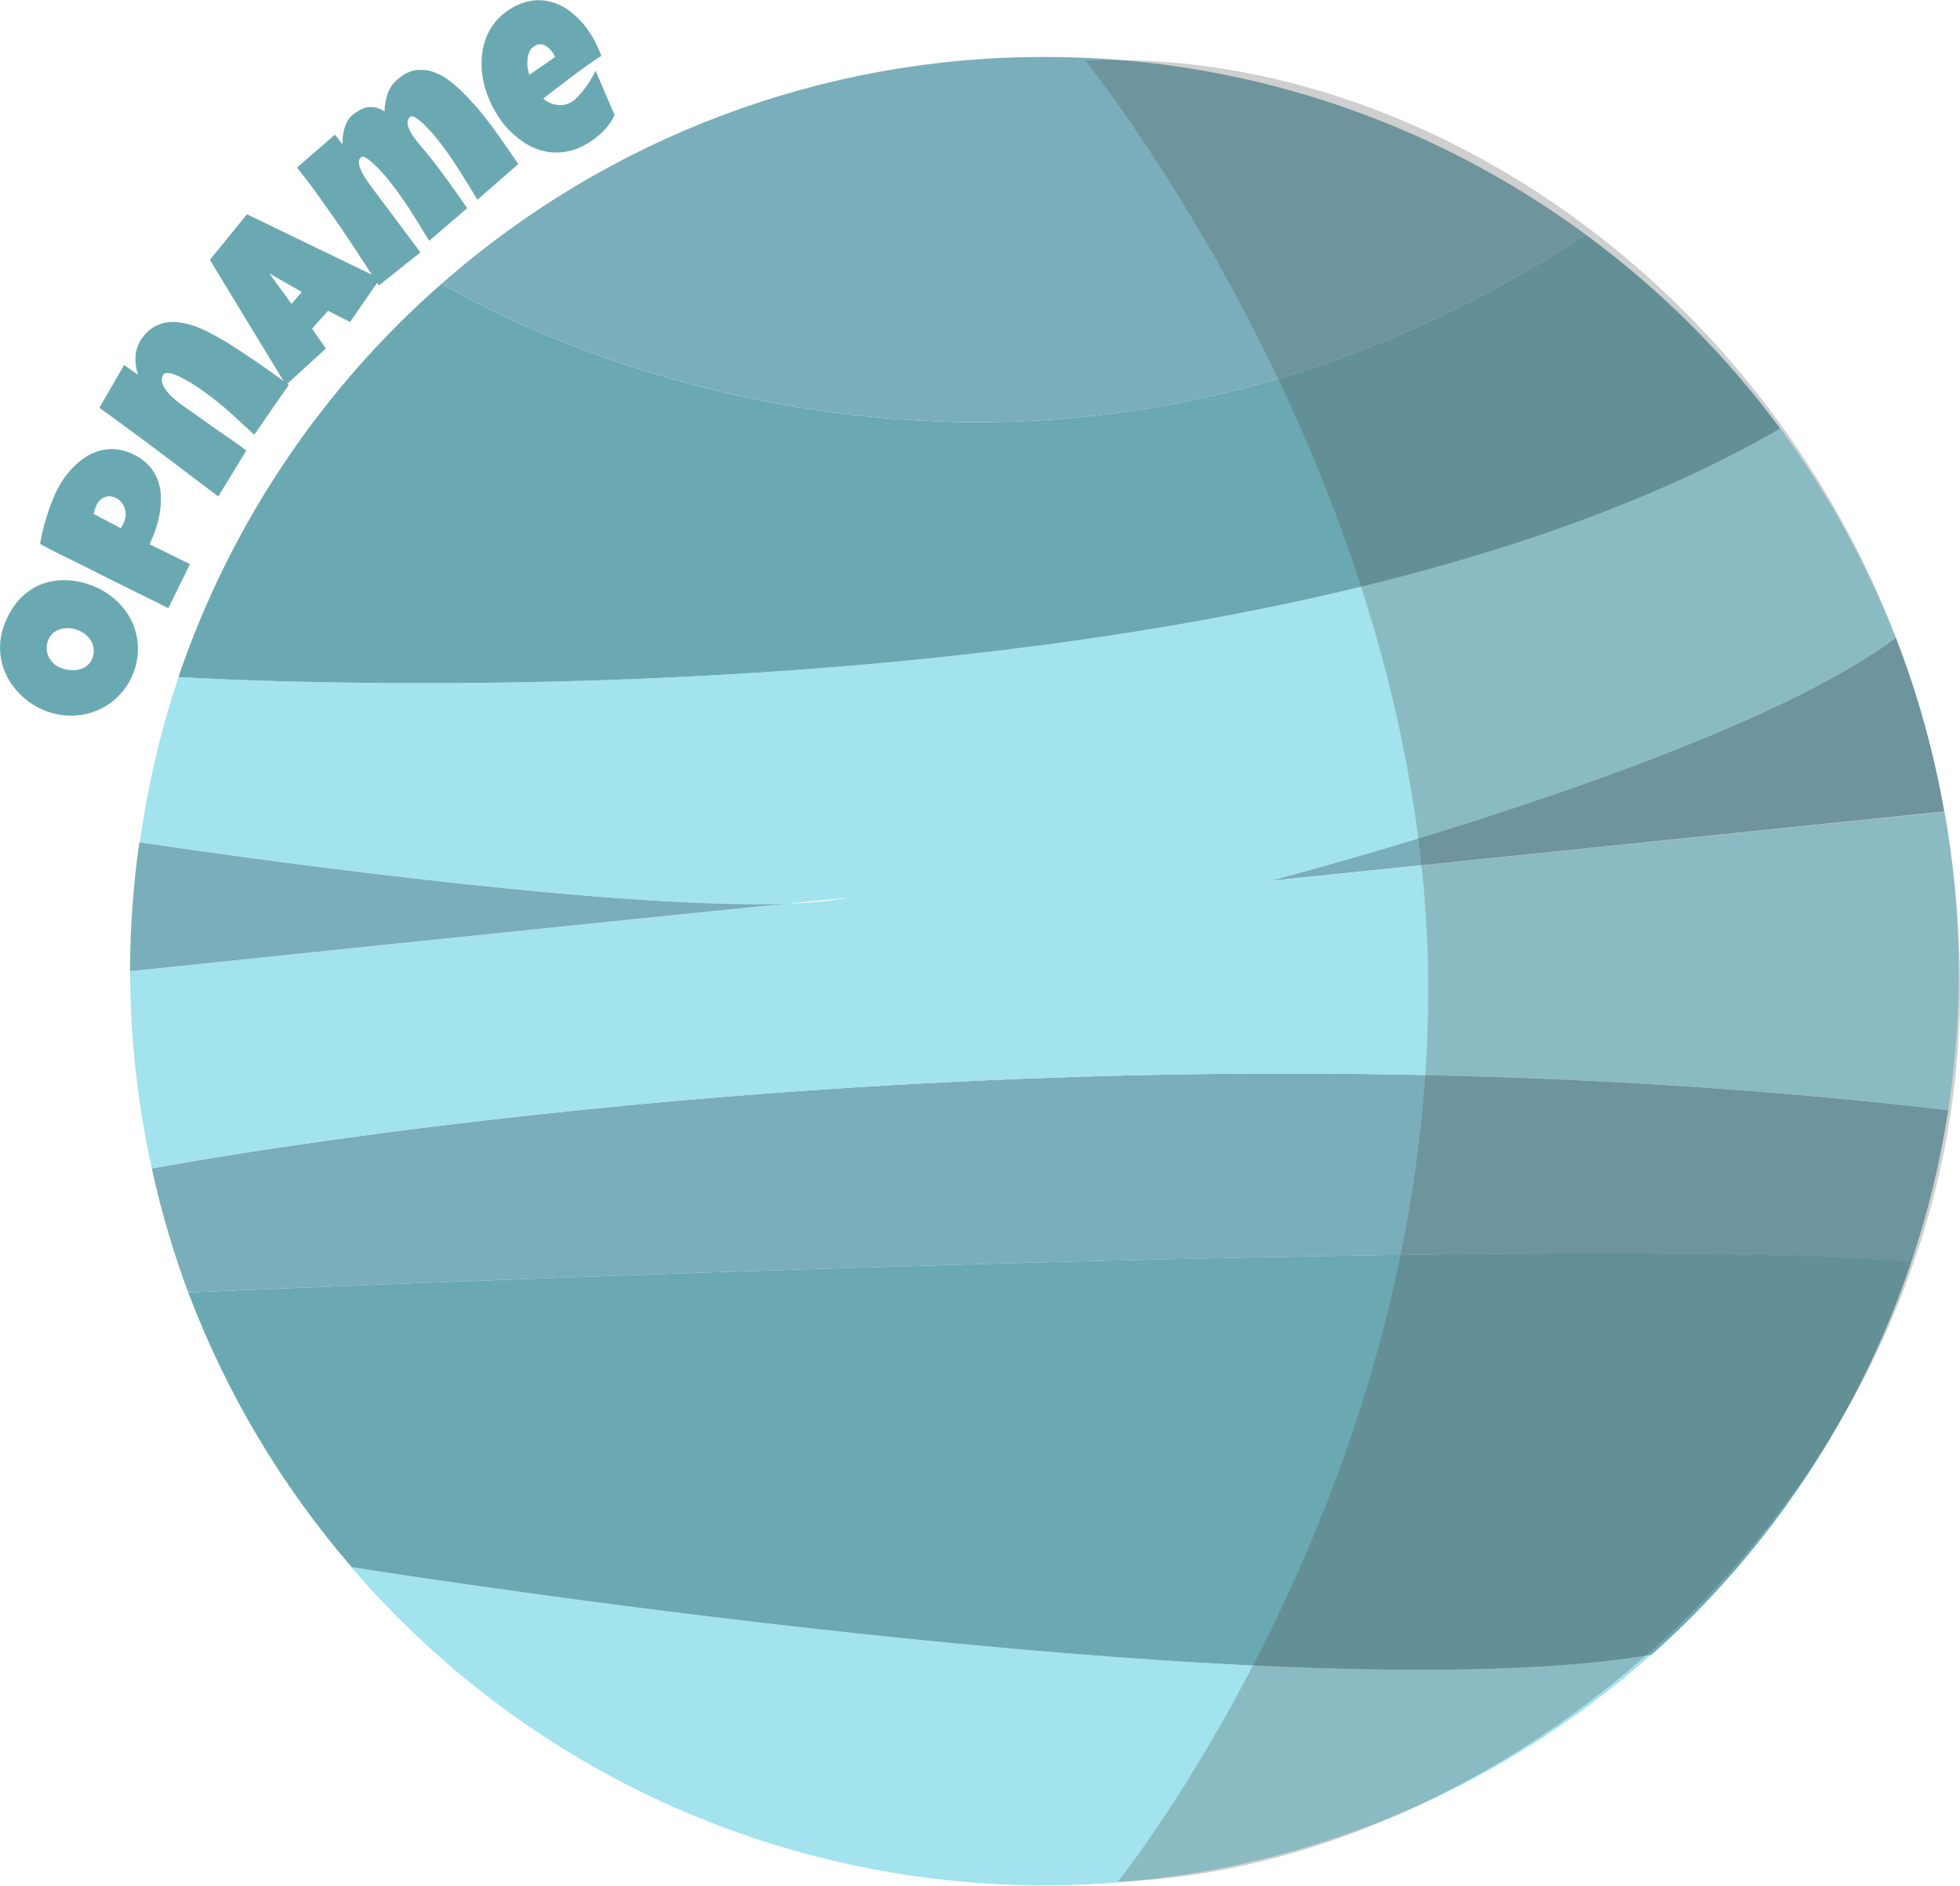
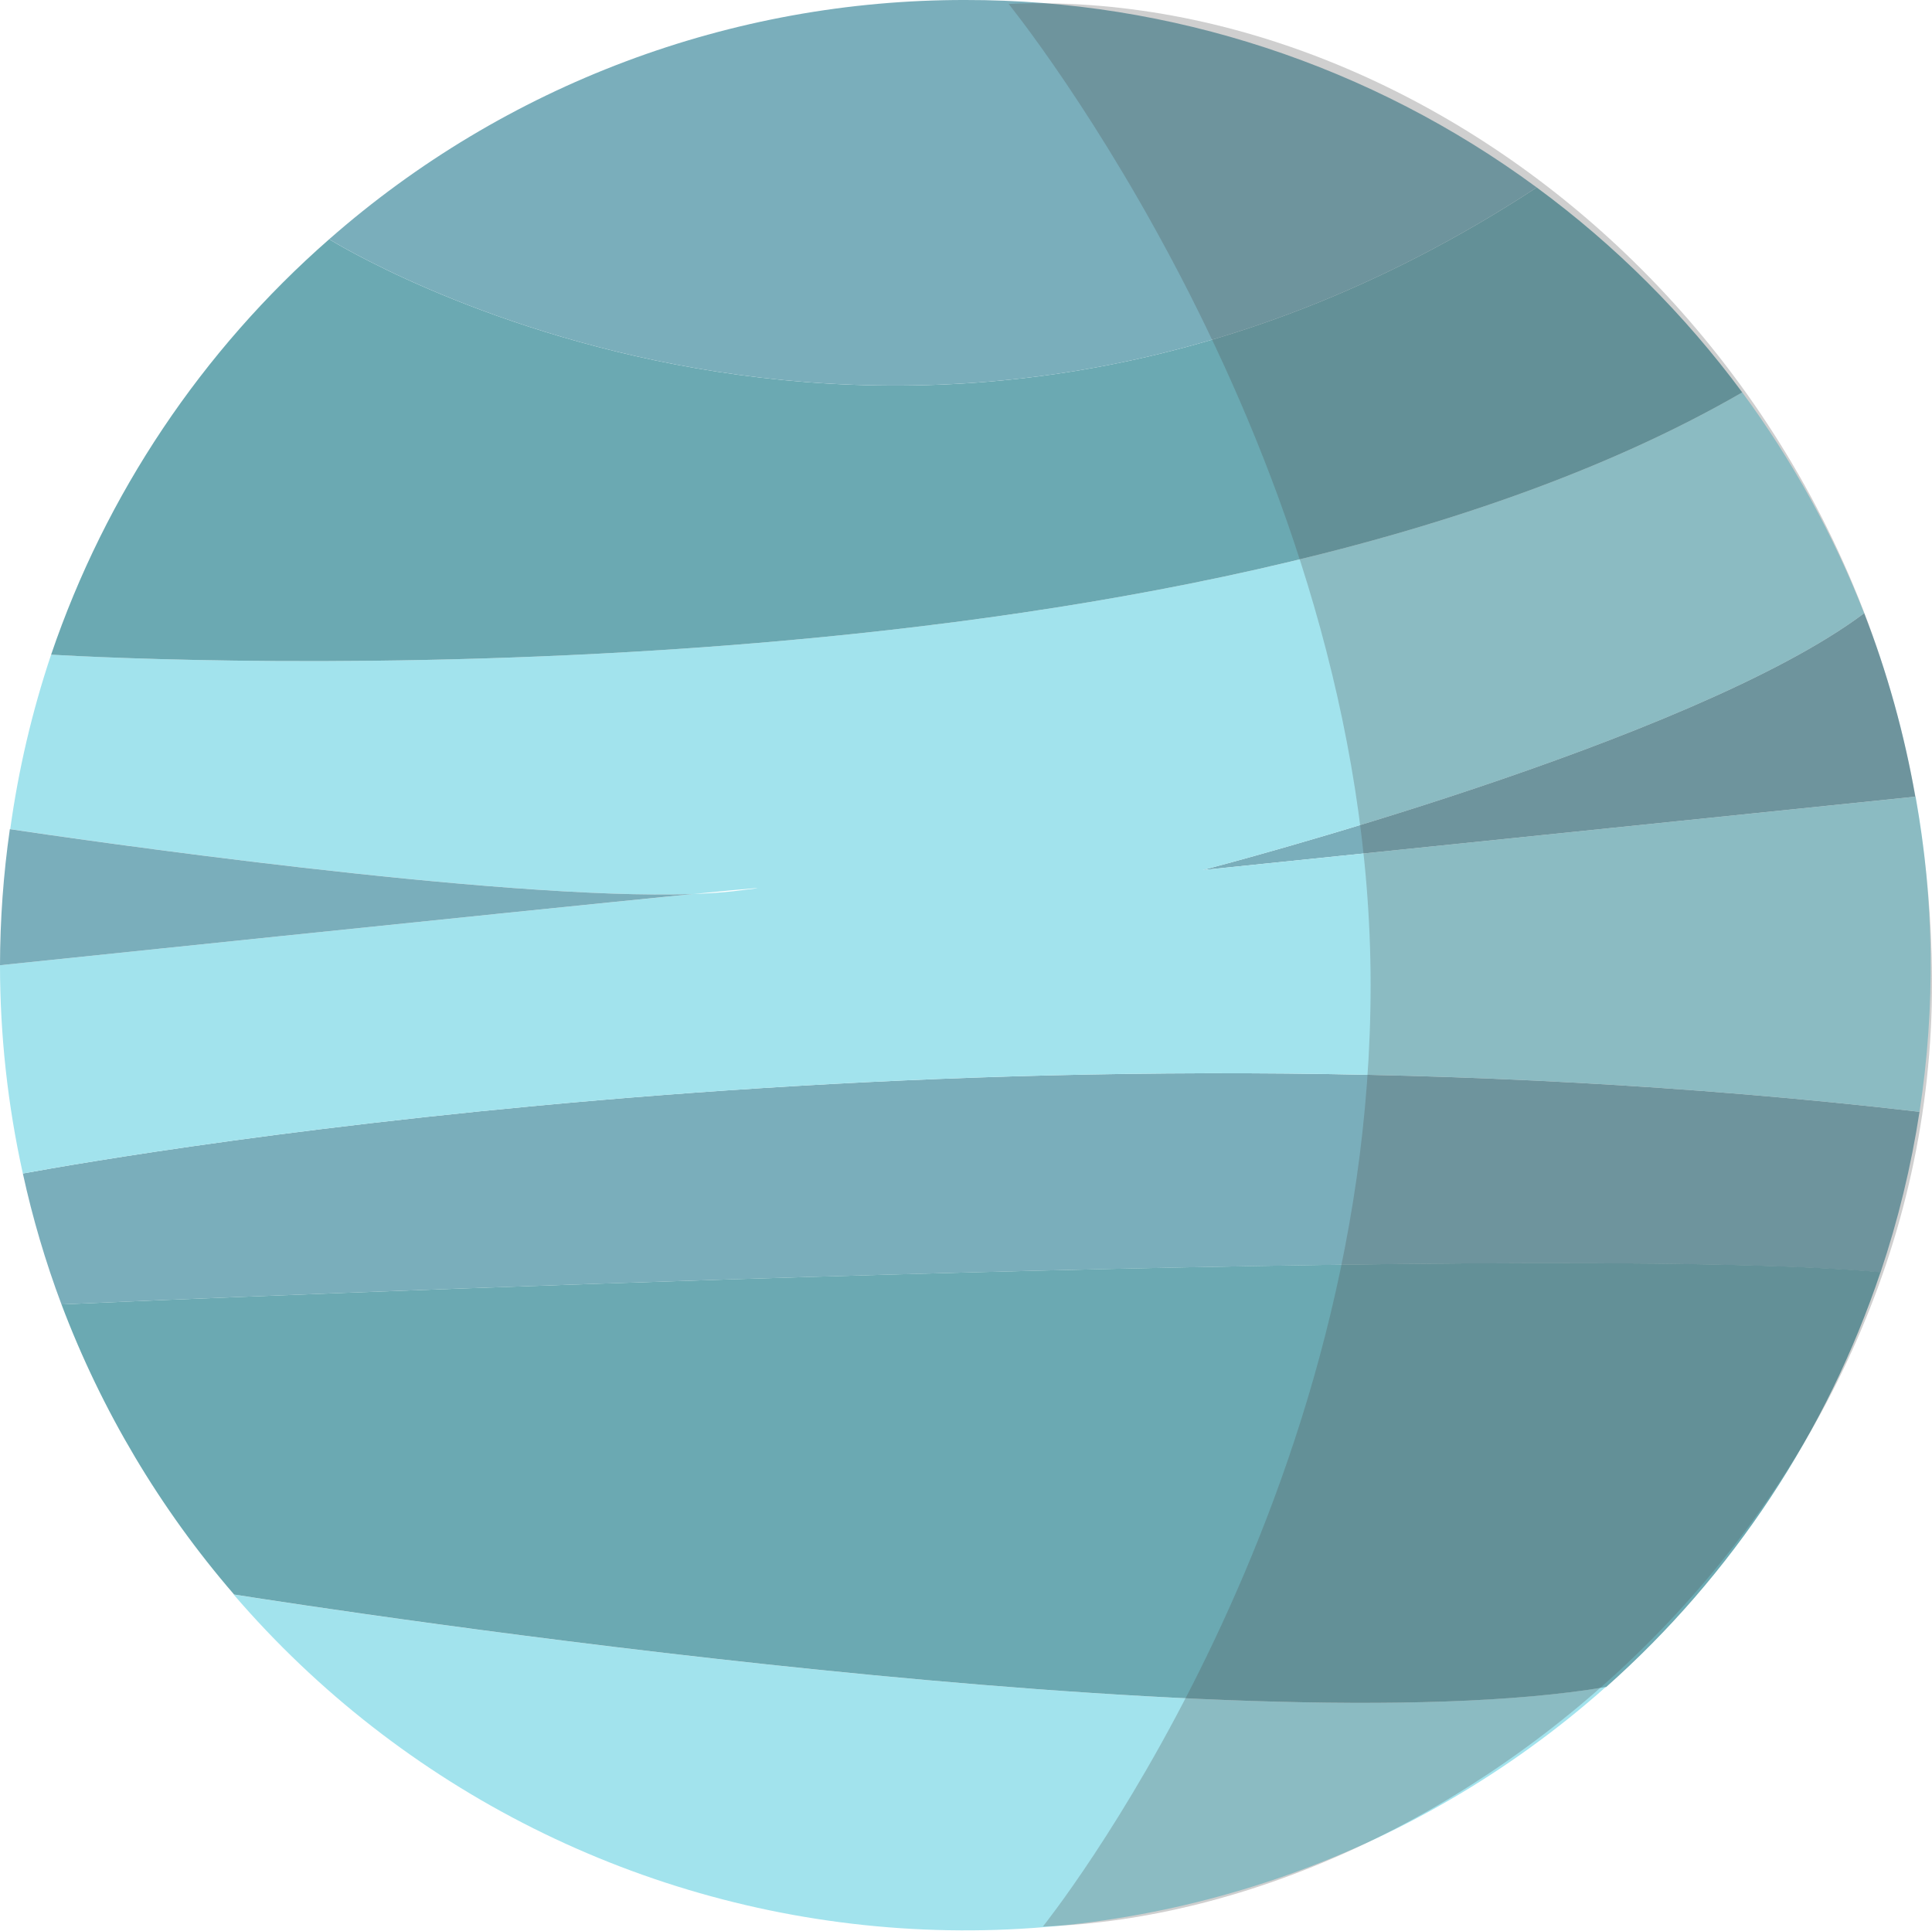
- <svg xmlns="http://www.w3.org/2000/svg" id="Laag_1" data-name="Laag 1" viewBox="0 0 283.42 272.67">
+ <svg xmlns="http://www.w3.org/2000/svg" id="Laag_1" data-name="Laag 1" viewBox="0 0 264.62 264.43">
  <defs>
-     <style>.cls-1{fill:#7aaebb;}.cls-2{fill:#a2e3ed;}.cls-3{fill:#6ba9b2;}.cls-4{fill:#4d4d4d;opacity:0.27;isolation:isolate;}</style>
+     <style>.cls-1{fill:#7aaebb;}.cls-2{fill:#a2e3ed;}.cls-3{fill:#6ba9b2;}.cls-4{fill:#4d4d4d;opacity:0.27;}</style>
  </defs>
-   <path class="cls-1" d="M282.76,172.14a131.16,131.16,0,0,1-5.34,22c-46.8-4.3-234.07,3.7-249.15,4.38A130.65,130.65,0,0,1,23,180.59C37,178,155.71,157.36,282.76,172.14Z" transform="translate(-1.05 -11.6)" />
-   <path class="cls-1" d="M184.58,139c2-.53,67-17.49,90.6-35.18a131.08,131.08,0,0,1,7,25.13Z" transform="translate(-1.05 -11.6)" />
-   <path class="cls-2" d="M275.18,103.84c-23.59,17.69-88.57,34.65-90.6,35.18L282.23,129a131.14,131.14,0,0,1,.53,43.17C155.76,157.36,37,178,23,180.59a132.93,132.93,0,0,1-3.13-28.53s70-7.29,95-9.76c2-.07,3.93-.2,5.56-.39,6.17-.72,2.86-.44-5.56.39-26.61.93-85.09-7.61-93.6-8.88a132.16,132.16,0,0,1,5.6-23.9c12.87.75,155.84,7.92,231.63-35.93A132.11,132.11,0,0,1,275.18,103.84Z" transform="translate(-1.05 -11.6)" />
-   <path class="cls-3" d="M64.94,52.61s79,49.51,165.39-7.09a132.6,132.6,0,0,1,28.15,28.07c-75.79,43.85-218.76,36.68-231.63,35.93A132.27,132.27,0,0,1,64.94,52.61Z" transform="translate(-1.05 -11.6)" />
-   <path class="cls-2" d="M51.85,238.26c13.53,2.13,137.64,21.17,187.94,12.67A132.12,132.12,0,0,1,53.27,239.88Z" transform="translate(-1.05 -11.6)" />
-   <path class="cls-1" d="M152.07,19.84a131.44,131.44,0,0,1,78.26,25.68C144,102.12,64.94,52.61,64.94,52.61A131.68,131.68,0,0,1,152.07,19.84Z" transform="translate(-1.05 -11.6)" />
-   <path class="cls-3" d="M28.27,198.52c15.08-.68,202.35-8.68,249.15-4.42a132.31,132.31,0,0,1-37.57,56.83c-50.3,8.5-174.41-10.54-187.94-12.67A132.48,132.48,0,0,1,28.27,198.52Z" transform="translate(-1.05 -11.6)" />
-   <path class="cls-1" d="M21.2,133.42c8.51,1.27,67,9.81,93.6,8.88-25,2.47-94.95,9.76-94.95,9.76A133.56,133.56,0,0,1,21.2,133.42Z" transform="translate(-1.05 -11.6)" />
-   <path class="cls-4" d="M284.47,154.26c.22,72.43-64.73,127.53-121.78,129.48,0,0,44.89-55.81,44.89-129S158,20.38,158,20.38C217.91,17.73,284.22,72.48,284.47,154.26Z" transform="translate(-1.05 -11.6)" />
-   <path class="cls-3" d="M13.88,96.12a11.12,11.12,0,0,1,2.44,1.14,10.36,10.36,0,0,1,2,1.64,10.13,10.13,0,0,1,1.5,2,9.46,9.46,0,0,1,.69,7.56,9.67,9.67,0,0,1-1.16,2.37,9.48,9.48,0,0,1-1.66,1.9,8.9,8.9,0,0,1-2.07,1.38,9.19,9.19,0,0,1-2.35.8,10.55,10.55,0,0,1-2.52.18,10.21,10.21,0,0,1-2.59-.49,11.19,11.19,0,0,1-2.37-1.12,10.54,10.54,0,0,1-2-1.64,10,10,0,0,1-1.51-2,9.6,9.6,0,0,1-.95-2.33A9.2,9.2,0,0,1,1.06,105a8.76,8.76,0,0,1,.45-2.59,11.66,11.66,0,0,1,1.92-3.62,8.55,8.55,0,0,1,6.39-3.27A10.92,10.92,0,0,1,13.88,96.12Zm-1.75,6.55a4.29,4.29,0,0,0-1.27-.22,3.51,3.51,0,0,0-1.22.19,2.8,2.8,0,0,0-1,.61,2.63,2.63,0,0,0-.68,1.09,3,3,0,0,0-.15,1.3,2.84,2.84,0,0,0,.37,1.14,3.18,3.18,0,0,0,.8.92,3.82,3.82,0,0,0,1.15.6,4.46,4.46,0,0,0,1.27.23,3.58,3.58,0,0,0,1.27-.16,2.74,2.74,0,0,0,1.08-.6,2.37,2.37,0,0,0,.7-1.09,2.85,2.85,0,0,0,.14-1.31,2.94,2.94,0,0,0-.42-1.16,3.6,3.6,0,0,0-.86-.93A4.15,4.15,0,0,0,12.13,102.67Z" transform="translate(-1.05 -11.6)" />
-   <path class="cls-3" d="M20.37,77.33a7.17,7.17,0,0,1,2.16,1.55,6.44,6.44,0,0,1,1.27,2,6.94,6.94,0,0,1,.5,2.26,11.61,11.61,0,0,1-.11,2.42A15.16,15.16,0,0,1,23.61,88a20.78,20.78,0,0,1-.93,2.32l5.84,2.86-3.13,6.38-3-1.5-2.94-1.45-2.93-1.45-3-1.52c-1.11-.56-2.22-1.11-3.34-1.65s-2.23-1.11-3.34-1.72a28.68,28.68,0,0,1,.94-3.89A28,28,0,0,1,9.22,82.6a15.42,15.42,0,0,1,1.21-2A11.78,11.78,0,0,1,12,78.82a10,10,0,0,1,1.8-1.34,6.88,6.88,0,0,1,2-.78A7.09,7.09,0,0,1,18,76.6,7.2,7.2,0,0,1,20.37,77.33Zm-2.52,6.31a2,2,0,0,0-1.65-.14A2.2,2.2,0,0,0,15,84.66a5,5,0,0,0-.24.62,5.53,5.53,0,0,0-.17.64L18.52,88c.08-.12.15-.24.21-.35s.12-.25.18-.37a3.18,3.18,0,0,0,.3-1,2.77,2.77,0,0,0-.07-1,2.68,2.68,0,0,0-.45-.93A2.25,2.25,0,0,0,17.85,83.64Z" transform="translate(-1.05 -11.6)" />
-   <path class="cls-3" d="M37.25,63.34c1,.64,1.89,1.28,2.81,1.93s1.84,1.32,2.75,2l-5,7.21c-1.32-1.26-2.67-2.48-4-3.67a43.92,43.92,0,0,0-4.33-3.32l-.54-.34c-.25-.16-.53-.33-.86-.51s-.66-.36-1-.53a8,8,0,0,0-1-.41,2.68,2.68,0,0,0-.86-.16.61.61,0,0,0-.54.24,1.27,1.27,0,0,0-.23.89,2.29,2.29,0,0,0,.32.94,4.58,4.58,0,0,0,.68.91,11.28,11.28,0,0,0,.87.83c.3.26.6.5.88.71l.7.5c1.47,1,2.93,2.08,4.38,3.09s2.92,2,4.39,3.11l-4.06,6.64q-4.3-3.27-8.56-6.47t-8.63-6.36L19,64.39l2,1.41a9.93,9.93,0,0,1-.3-1.31,7.3,7.3,0,0,1-.06-1.32,5.66,5.66,0,0,1,.24-1.28,4.73,4.73,0,0,1,.59-1.22A5.63,5.63,0,0,1,23.12,59a5.32,5.32,0,0,1,1.9-.75,6.72,6.72,0,0,1,2.1,0,11.91,11.91,0,0,1,2.19.55,19.74,19.74,0,0,1,2.2,1c.74.38,1.44.77,2.12,1.18s1.33.83,1.94,1.24Z" transform="translate(-1.05 -11.6)" />
-   <path class="cls-3" d="M56,51.89l-4.33,6.28-3.18-1.62-2.32,2.58,2,2.88-5.77,5.27-11-18.1,5.36-6.59ZM44.7,53.83,40,51.15l3.2,4.39Z" transform="translate(-1.05 -11.6)" />
-   <path class="cls-3" d="M70.91,28.23q1.36,1.71,2.6,3.49T76,35.32l-5.91,5.17q-1.38-2.3-2.81-4.55a49.62,49.62,0,0,0-3.1-4.35l-.38-.45c-.18-.21-.39-.45-.64-.72s-.49-.52-.77-.79a8.34,8.34,0,0,0-.8-.71,2.87,2.87,0,0,0-.71-.44.49.49,0,0,0-.5,0,1,1,0,0,0-.4.84,2.68,2.68,0,0,0,.25,1,5.62,5.62,0,0,0,.58,1c.23.32.42.58.57.77s.54.66.82,1,.56.66.84,1c1,1.23,1.93,2.49,2.85,3.76s1.82,2.56,2.71,3.86l-5.49,4.72q-1.38-2.3-2.81-4.53a52.62,52.62,0,0,0-3.11-4.33l-.39-.47c-.19-.22-.41-.47-.66-.74s-.51-.55-.8-.82a10.57,10.57,0,0,0-.83-.74,3.45,3.45,0,0,0-.73-.46.48.48,0,0,0-.52,0,.81.81,0,0,0-.31.64,2.14,2.14,0,0,0,.15.86,5.29,5.29,0,0,0,.46,1c.19.33.39.65.6.95s.41.58.6.83l.41.55,6.67,8.93-6,4.78L53,48.54q-1.41-2.19-2.88-4.33c-1-1.43-2-2.84-3-4.25S45.05,37.18,44,35.83l5.49-4.76,1.08,1.4c0-.36,0-.74.06-1.15a6.55,6.55,0,0,1,.23-1.17,4.84,4.84,0,0,1,.45-1.07,3,3,0,0,1,.74-.87,7.35,7.35,0,0,1,1.13-.75,3.44,3.44,0,0,1,1.08-.36,2.73,2.73,0,0,1,1.13.06,4.78,4.78,0,0,1,1.26.55c0-.48.08-.94.15-1.39a6.48,6.48,0,0,1,.33-1.26,5.23,5.23,0,0,1,.61-1.14,5.09,5.09,0,0,1,1-1A5.16,5.16,0,0,1,61,21.77a5.42,5.42,0,0,1,2.3.11,7.75,7.75,0,0,1,2.19,1,17.25,17.25,0,0,1,2,1.62,24.75,24.75,0,0,1,1.82,1.88C70,27.06,70.46,27.67,70.91,28.23Z" transform="translate(-1.05 -11.6)" />
-   <path class="cls-3" d="M86.91,17.27A18.29,18.29,0,0,1,88,19.68c-1.46.94-2.88,1.95-4.26,3l-4.14,3.17a3.75,3.75,0,0,0,2,.92,3.18,3.18,0,0,0,2.08-.41,4.47,4.47,0,0,0,1-.86,10.45,10.45,0,0,0,1-1.2A13.31,13.31,0,0,0,86.54,23q.38-.66.63-1.17l2.75,6.4a7.14,7.14,0,0,1-.75,1.31,9.06,9.06,0,0,1-1,1.15,10.14,10.14,0,0,1-1.18,1,9.59,9.59,0,0,1-1.26.81,8.4,8.4,0,0,1-2.61,1,8.08,8.08,0,0,1-2.54.11,8.4,8.4,0,0,1-2.4-.66A10.3,10.3,0,0,1,76,31.61a13,13,0,0,1-1.9-1.82,14.12,14.12,0,0,1-1.53-2.22A14.82,14.82,0,0,1,71.41,25a14.1,14.1,0,0,1-.65-2.77,11.67,11.67,0,0,1,0-2.77,9.35,9.35,0,0,1,.67-2.62,8.46,8.46,0,0,1,1.47-2.33,9,9,0,0,1,2.37-1.87,7.92,7.92,0,0,1,2.34-.88,6.91,6.91,0,0,1,2.26-.07,7.25,7.25,0,0,1,2.1.63,9.13,9.13,0,0,1,1.91,1.23,11.69,11.69,0,0,1,1.67,1.7A14.47,14.47,0,0,1,86.91,17.27Zm-5.72,2.29a4.3,4.3,0,0,0-.51-.72,2.89,2.89,0,0,0-.65-.57,2,2,0,0,0-.77-.26,1.38,1.38,0,0,0-.85.21,1.8,1.8,0,0,0-.78.81,3.14,3.14,0,0,0-.29,1.11,4.84,4.84,0,0,0,0,1.2,8.43,8.43,0,0,0,.25,1.09l3.73-2.58Z" transform="translate(-1.05 -11.6)" />
+   <path class="cls-1" d="M262.91,152.3a131.56,131.56,0,0,1-5.34,22C210.77,170,23.5,178,8.42,178.68a129.89,129.89,0,0,1-5.29-17.93C17.18,158.17,135.86,137.52,262.91,152.3Z" />
+   <path class="cls-1" d="M164.73,119.18c2-.53,67-17.49,90.6-35.18a131.49,131.49,0,0,1,7,25.13Z" />
+   <path class="cls-2" d="M255.33,84c-23.59,17.69-88.57,34.65-90.6,35.18l97.65-10.05a131.4,131.4,0,0,1,.53,43.17c-127-14.78-245.73,5.87-259.78,8.45A132.25,132.25,0,0,1,0,132.22s70-7.29,95-9.76c2-.07,3.93-.2,5.56-.39,6.17-.72,2.86-.44-5.56.39-26.61.93-85.09-7.61-93.6-8.88A131.86,131.86,0,0,1,7,89.68c12.87.75,155.84,7.92,231.63-35.93A132.38,132.38,0,0,1,255.33,84Z" />
+   <path class="cls-3" d="M45.09,32.77s79,49.51,165.39-7.09a133.07,133.07,0,0,1,28.15,28.07C162.84,97.6,19.87,90.43,7,89.68A132.32,132.32,0,0,1,45.09,32.77Z" />
+   <path class="cls-2" d="M32,218.42c13.53,2.13,137.64,21.17,187.94,12.67A132.12,132.12,0,0,1,32,218.42Z" />
+   <path class="cls-1" d="M132.22,0a131.49,131.49,0,0,1,78.26,25.68C124.1,82.28,45.09,32.77,45.09,32.77A131.7,131.7,0,0,1,132.22,0Z" />
+   <path class="cls-3" d="M8.42,178.68C23.5,178,210.77,170,257.57,174.26A132.29,132.29,0,0,1,220,231.09c-50.3,8.5-174.41-10.54-187.94-12.67A132.31,132.31,0,0,1,8.42,178.68Z" />
+   <path class="cls-1" d="M1.35,113.58c8.51,1.27,67,9.81,93.6,8.88C70,124.93,0,132.22,0,132.22A133.2,133.2,0,0,1,1.35,113.58Z" />
+   <path class="cls-4" d="M264.62,134.42c.22,72.43-64.73,127.53-121.78,129.48,0,0,44.89-55.81,44.89-129S138.15.54,138.15.54C198.06-2.11,264.37,52.64,264.62,134.42Z" />
</svg>
